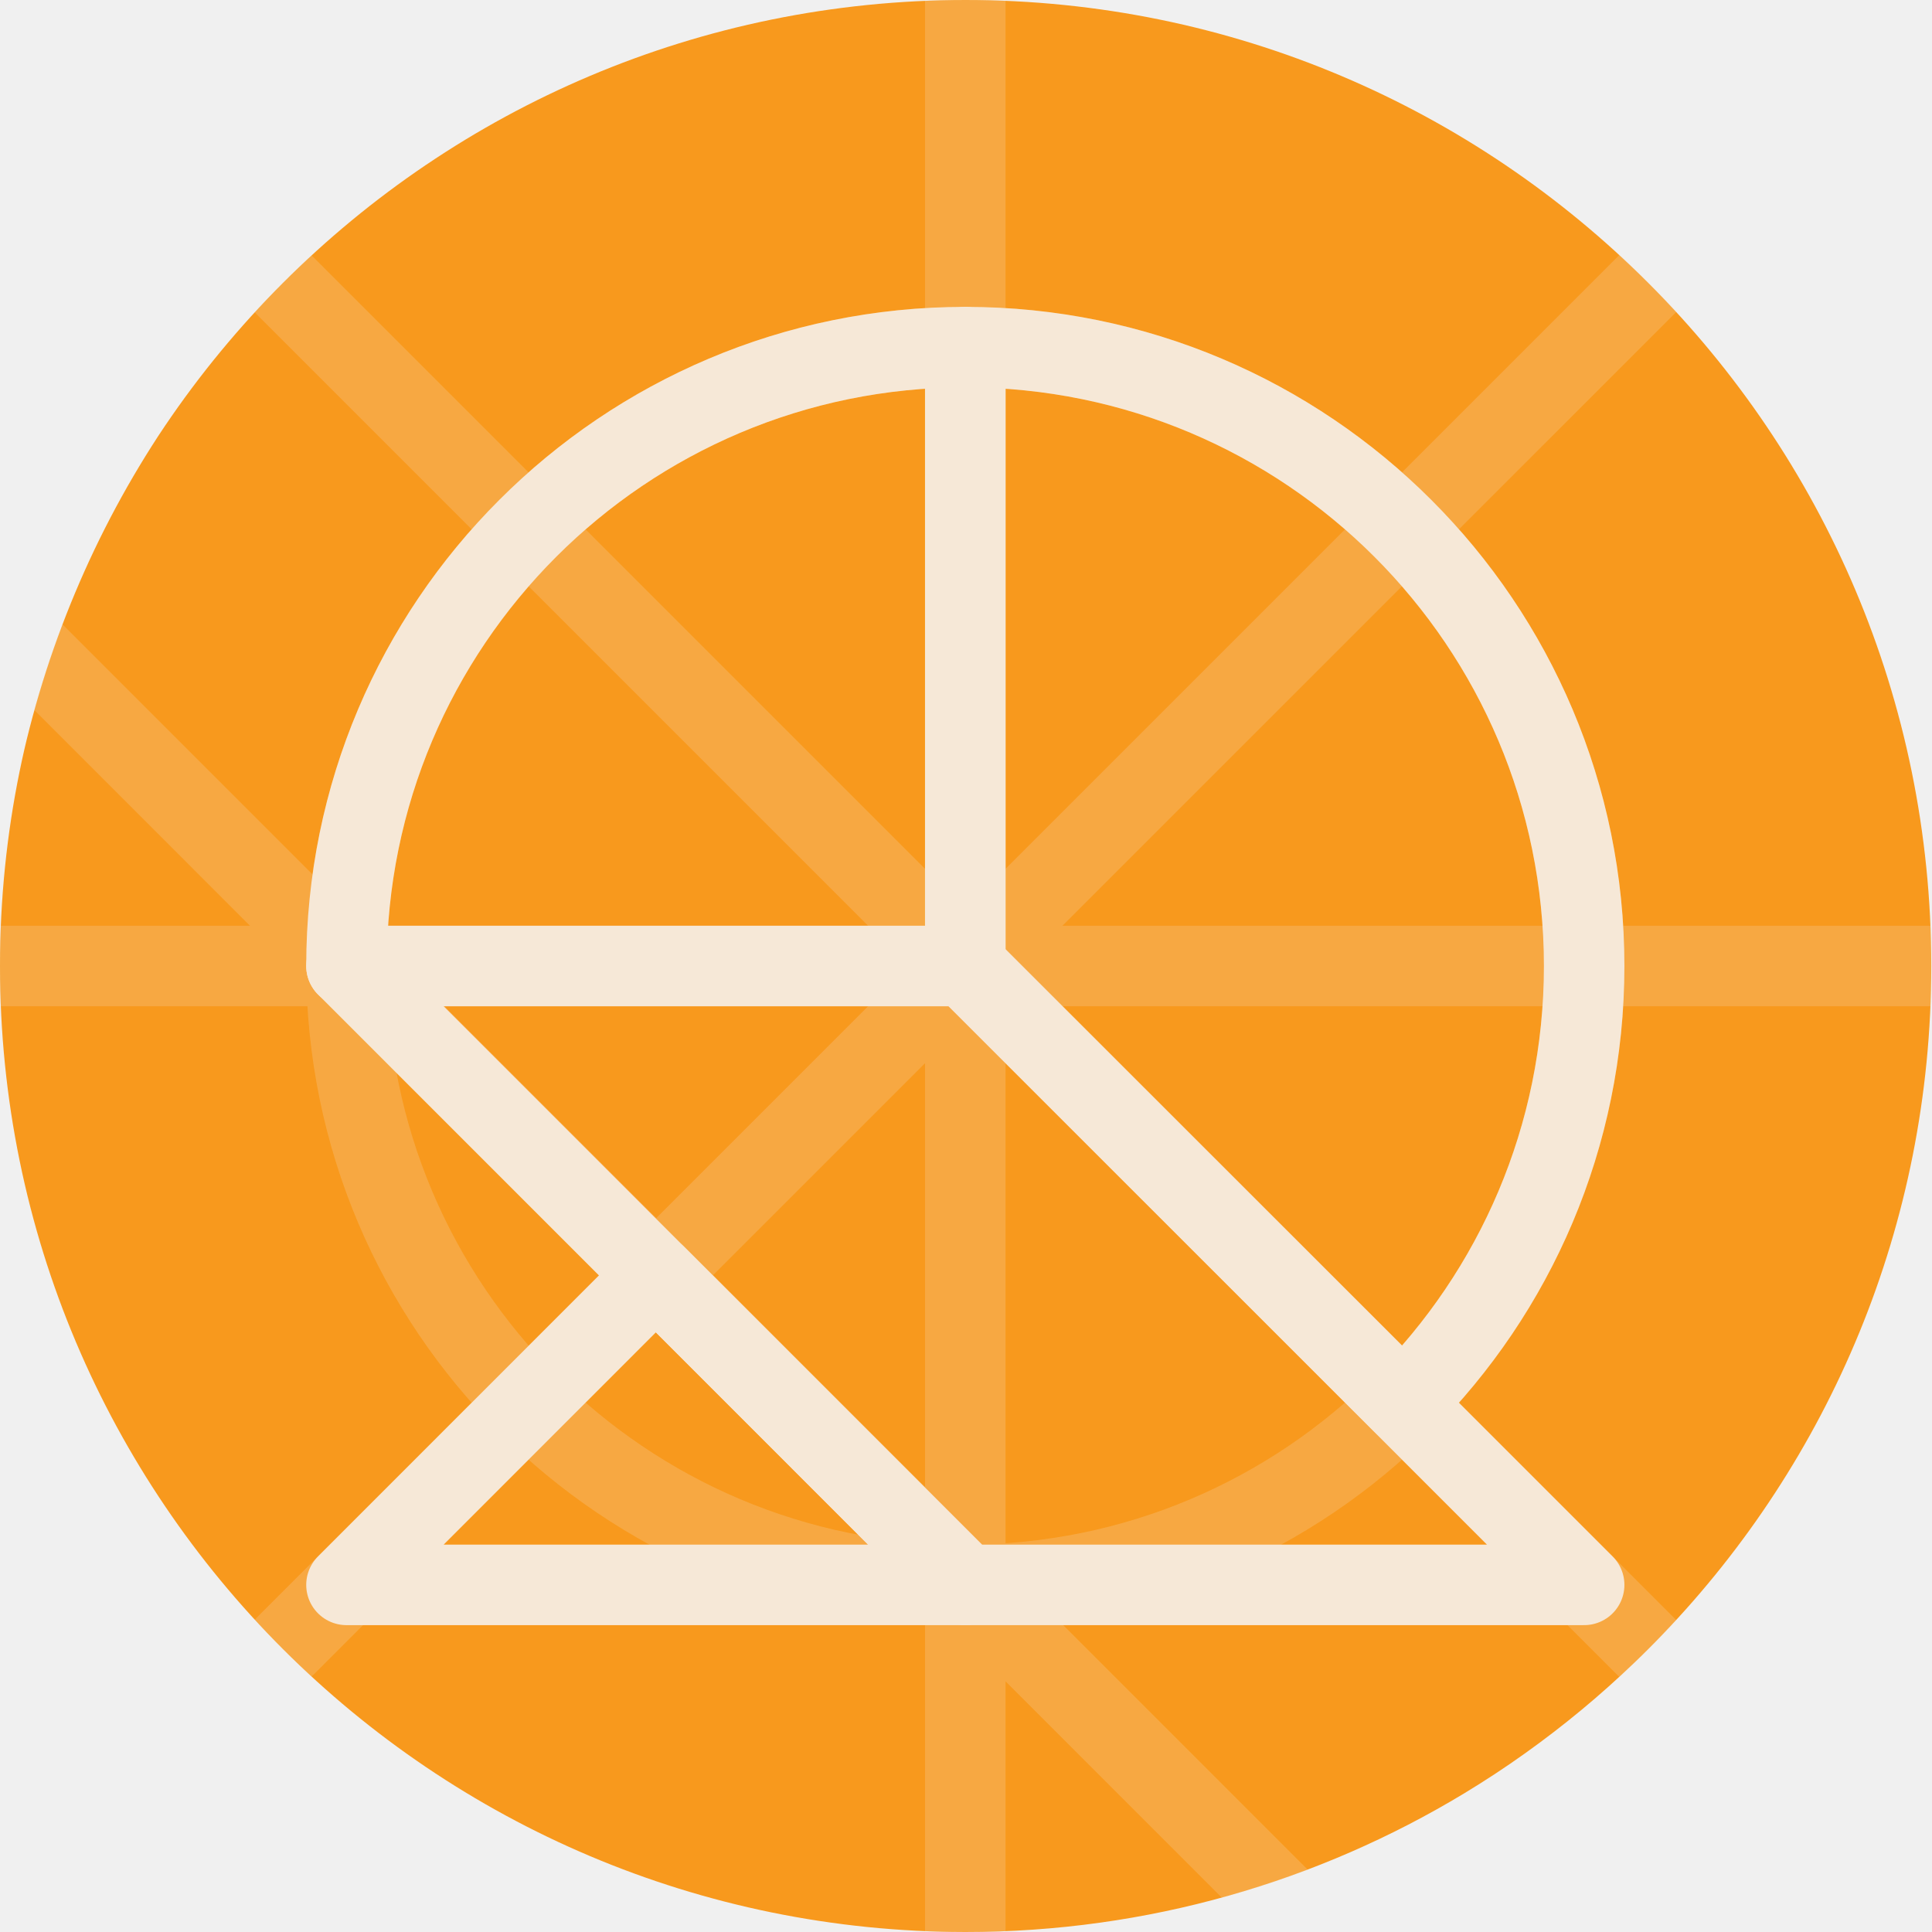
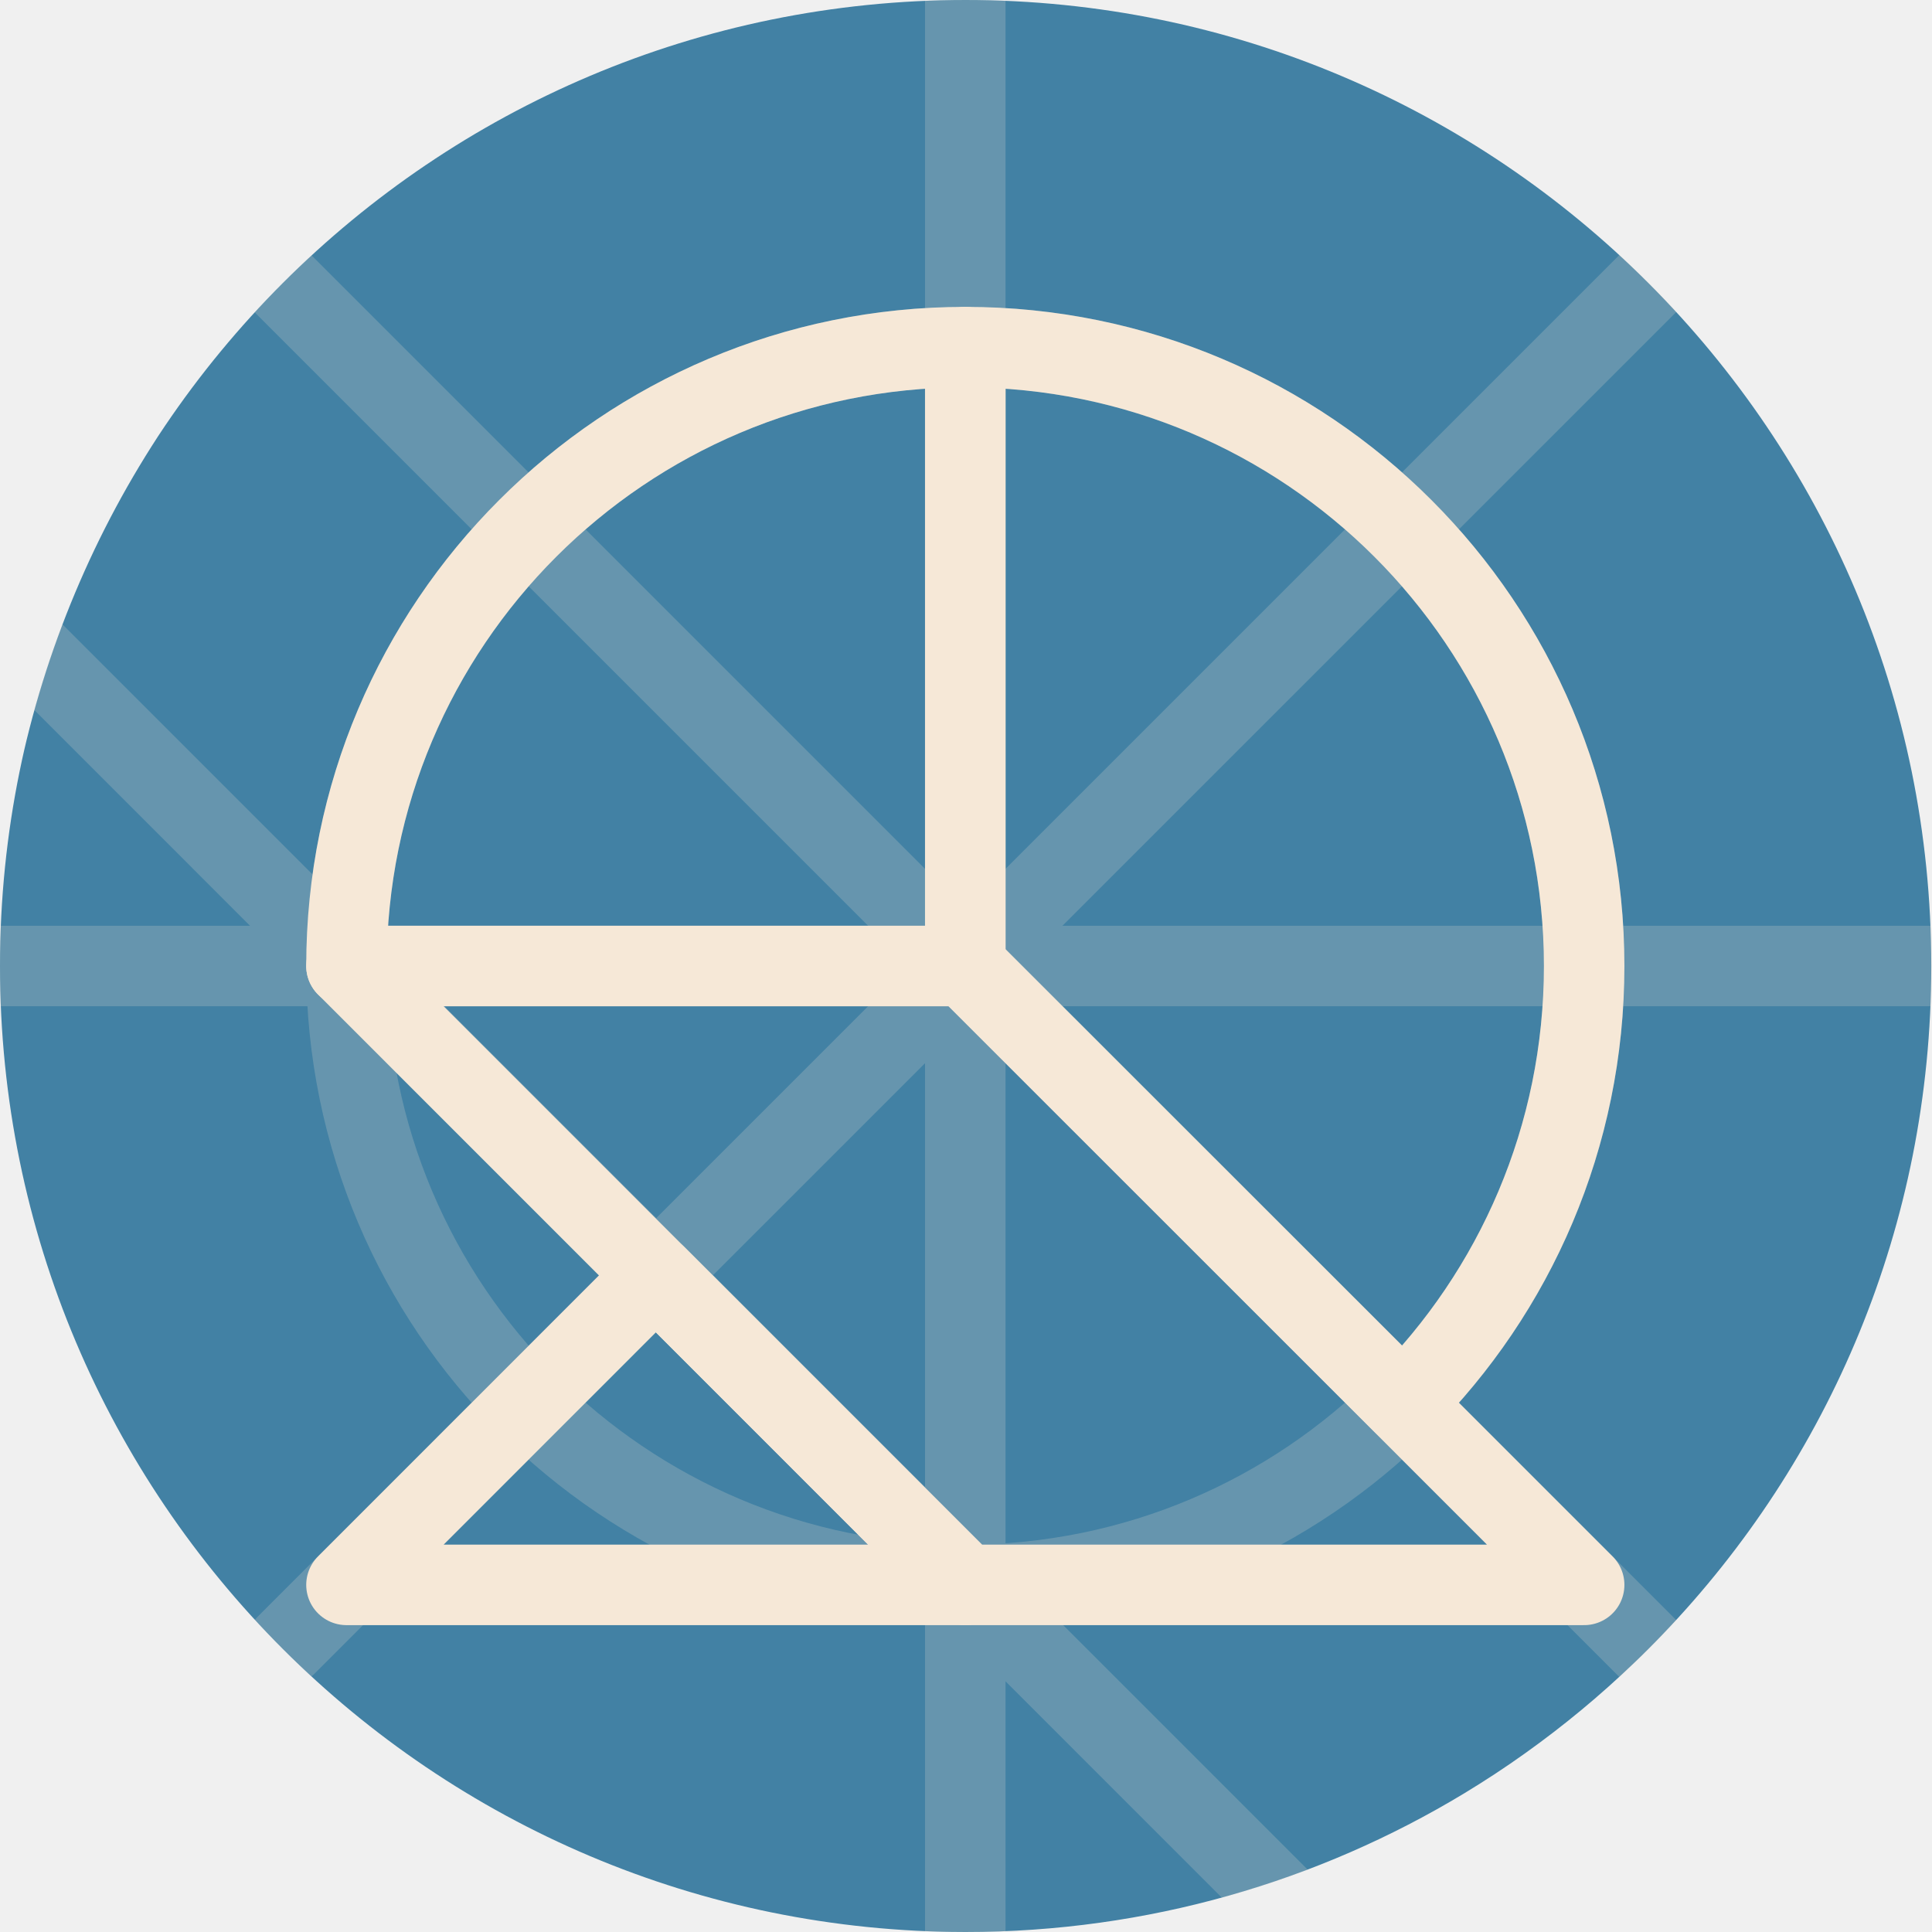
<svg xmlns="http://www.w3.org/2000/svg" width="24" height="24" viewBox="0 0 24 24" fill="none">
-   <g clip-path="url(#clip0_284_3488)">
-     <path d="M23.991 12C23.991 15.222 22.722 18.147 20.655 20.302C20.596 20.364 20.536 20.425 20.476 20.485C20.416 20.545 20.359 20.601 20.299 20.658C19.877 21.063 19.425 21.438 18.948 21.778C18.701 21.955 18.446 22.122 18.185 22.28C16.377 23.372 14.258 24 11.991 24C9.725 24 7.611 23.373 5.804 22.283C5.543 22.126 5.287 21.959 5.04 21.782C4.562 21.442 4.111 21.069 3.689 20.664C3.568 20.548 3.45 20.43 3.334 20.309C1.263 18.153 -0.009 15.225 -0.009 12C-0.009 8.775 1.334 5.686 3.506 3.515C5.678 1.343 8.678 0 11.991 0C15.305 0 18.305 1.343 20.476 3.515C22.648 5.686 23.991 8.686 23.991 12Z" fill="#F8991D" />
+   <g clip-path="url(#clip0_284_3518)">
+     <path d="M23.991 12C23.991 15.222 22.722 18.147 20.655 20.302C20.596 20.364 20.536 20.425 20.476 20.485C20.416 20.545 20.359 20.601 20.299 20.658C19.877 21.063 19.425 21.438 18.948 21.778C18.701 21.955 18.446 22.122 18.185 22.28C16.377 23.372 14.258 24 11.991 24C9.725 24 7.611 23.373 5.804 22.283C5.543 22.126 5.287 21.959 5.04 21.782C4.562 21.442 4.111 21.069 3.689 20.664C3.568 20.548 3.45 20.43 3.334 20.309C1.263 18.153 -0.009 15.225 -0.009 12C-0.009 8.775 1.334 5.686 3.506 3.515C5.678 1.343 8.678 0 11.991 0C15.305 0 18.305 1.343 20.476 3.515C22.648 5.686 23.991 8.686 23.991 12Z" fill="#4281A4" />
    <g opacity="0.2">
      <path d="M3.2 20.084C3.005 20.279 3.005 20.596 3.2 20.791C3.395 20.986 3.712 20.986 3.907 20.791L3.554 20.438L3.2 20.084ZM20.97 3.729L21.323 3.375L20.616 2.668L20.263 3.021L20.616 3.375L20.97 3.729ZM3.554 20.438L3.907 20.791L20.97 3.729L20.616 3.375L20.263 3.021L3.2 20.084L3.554 20.438Z" fill="#F6E8D7" />
      <path d="M3.626 2.928C3.431 2.732 3.114 2.732 2.919 2.928C2.724 3.123 2.724 3.44 2.919 3.635L3.272 3.281L3.626 2.928ZM20.296 21.012L20.649 21.365L21.357 20.658L21.003 20.305L20.649 20.658L20.296 21.012ZM3.272 3.281L2.919 3.635L20.296 21.012L20.649 20.658L21.003 20.305L3.626 2.928L3.272 3.281Z" fill="#F6E8D7" />
      <path d="M11.991 0L11.991 24" stroke="#F6E8D7" stroke-linecap="square" stroke-linejoin="round" />
      <path d="M0.563 8.25L15.656 23.344" stroke="#F6E8D7" stroke-linecap="square" stroke-linejoin="round" />
      <path d="M-0.009 12L23.991 12" stroke="#F6E8D7" stroke-linecap="square" stroke-linejoin="round" />
      <path d="M11.991 19.688C16.237 19.688 19.679 16.246 19.679 12C19.679 7.754 16.237 4.312 11.991 4.312C7.746 4.312 4.304 7.754 4.304 12C4.304 16.246 7.746 19.688 11.991 19.688Z" stroke="#F6E8D7" stroke-linecap="round" stroke-linejoin="round" />
    </g>
    <path d="M19.679 12C19.679 7.754 16.237 4.312 11.991 4.312V12L17.429 17.434C18.819 16.043 19.679 14.122 19.679 12Z" stroke="#F6E8D7" stroke-linecap="round" stroke-linejoin="round" />
    <path d="M11.991 4.312C7.746 4.312 4.304 7.754 4.304 12H11.991V4.312Z" stroke="#F6E8D7" stroke-linecap="round" stroke-linejoin="round" />
    <path d="M11.991 12H4.304L11.991 19.688H19.679L11.991 12Z" stroke="#F6E8D7" stroke-linecap="round" stroke-linejoin="round" />
    <path d="M4.304 19.688H11.991L8.147 15.844L4.304 19.688Z" stroke="#F6E8D7" stroke-linecap="round" stroke-linejoin="round" />
  </g>
  <defs>
-     <clipPath id="clip0_284_3488">
+     <clipPath id="clip0_284_3518">
      <rect width="24" height="24" rx="12" fill="white" />
    </clipPath>
  </defs>
</svg>
